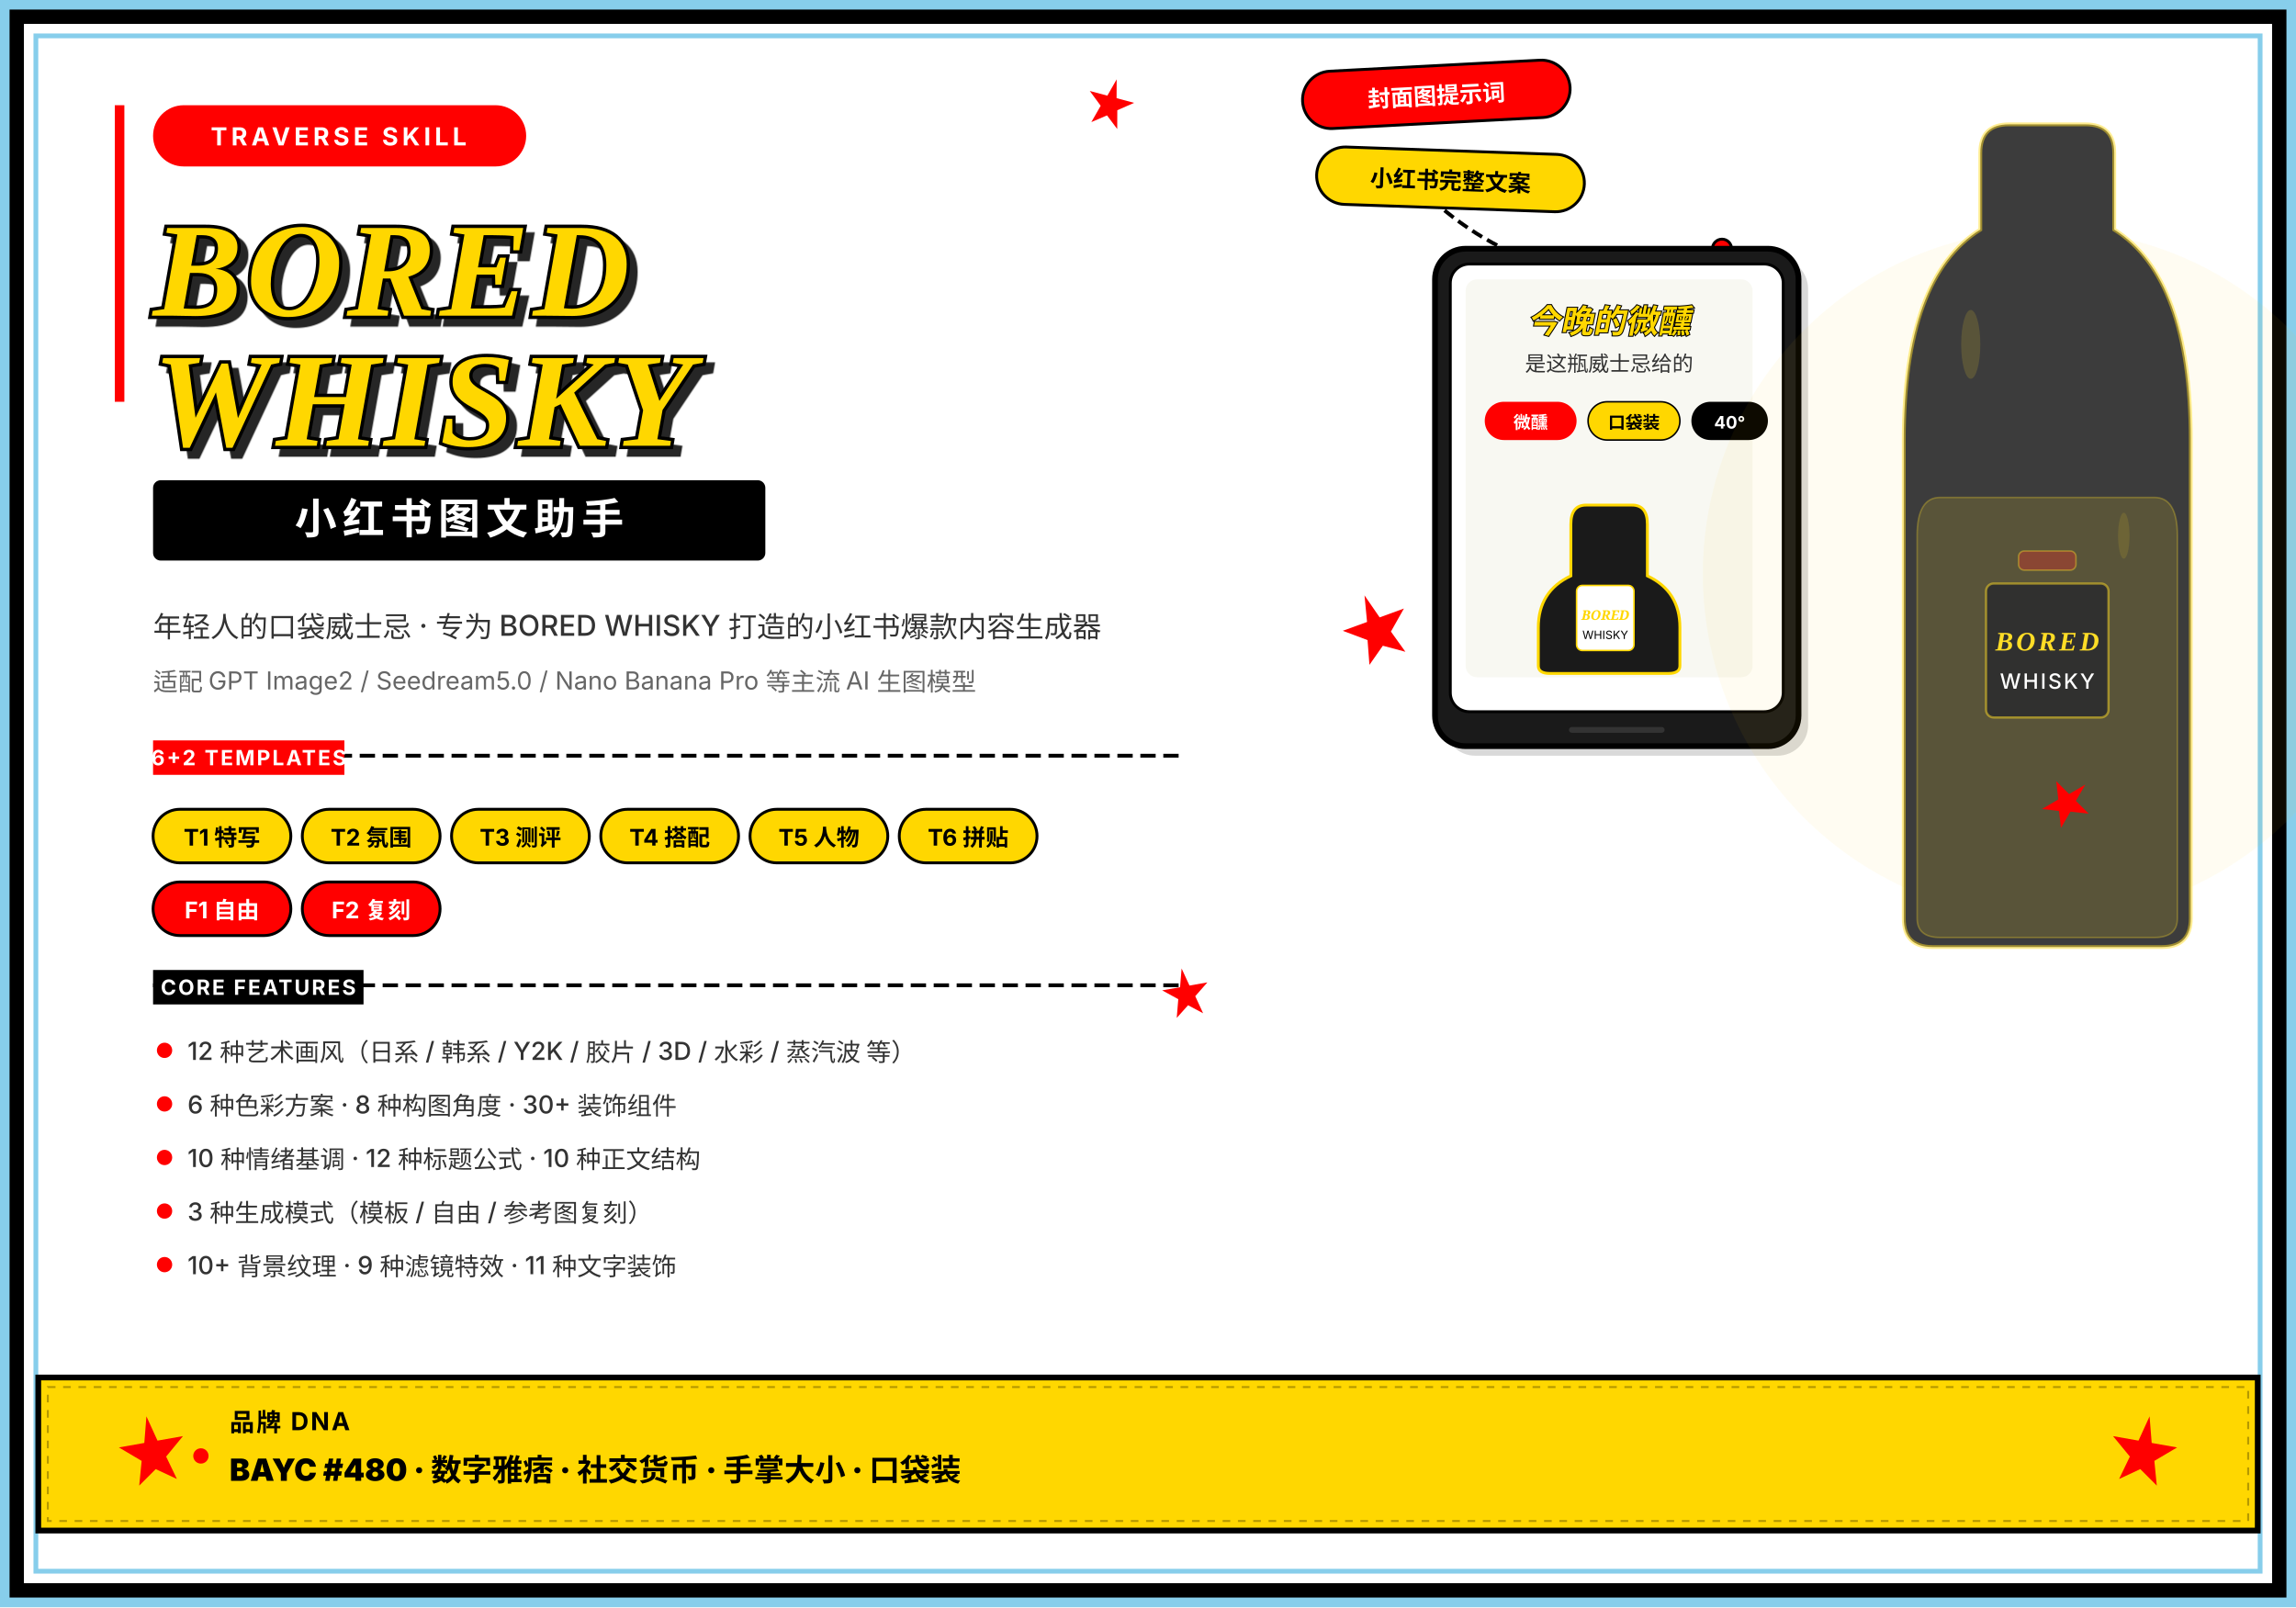
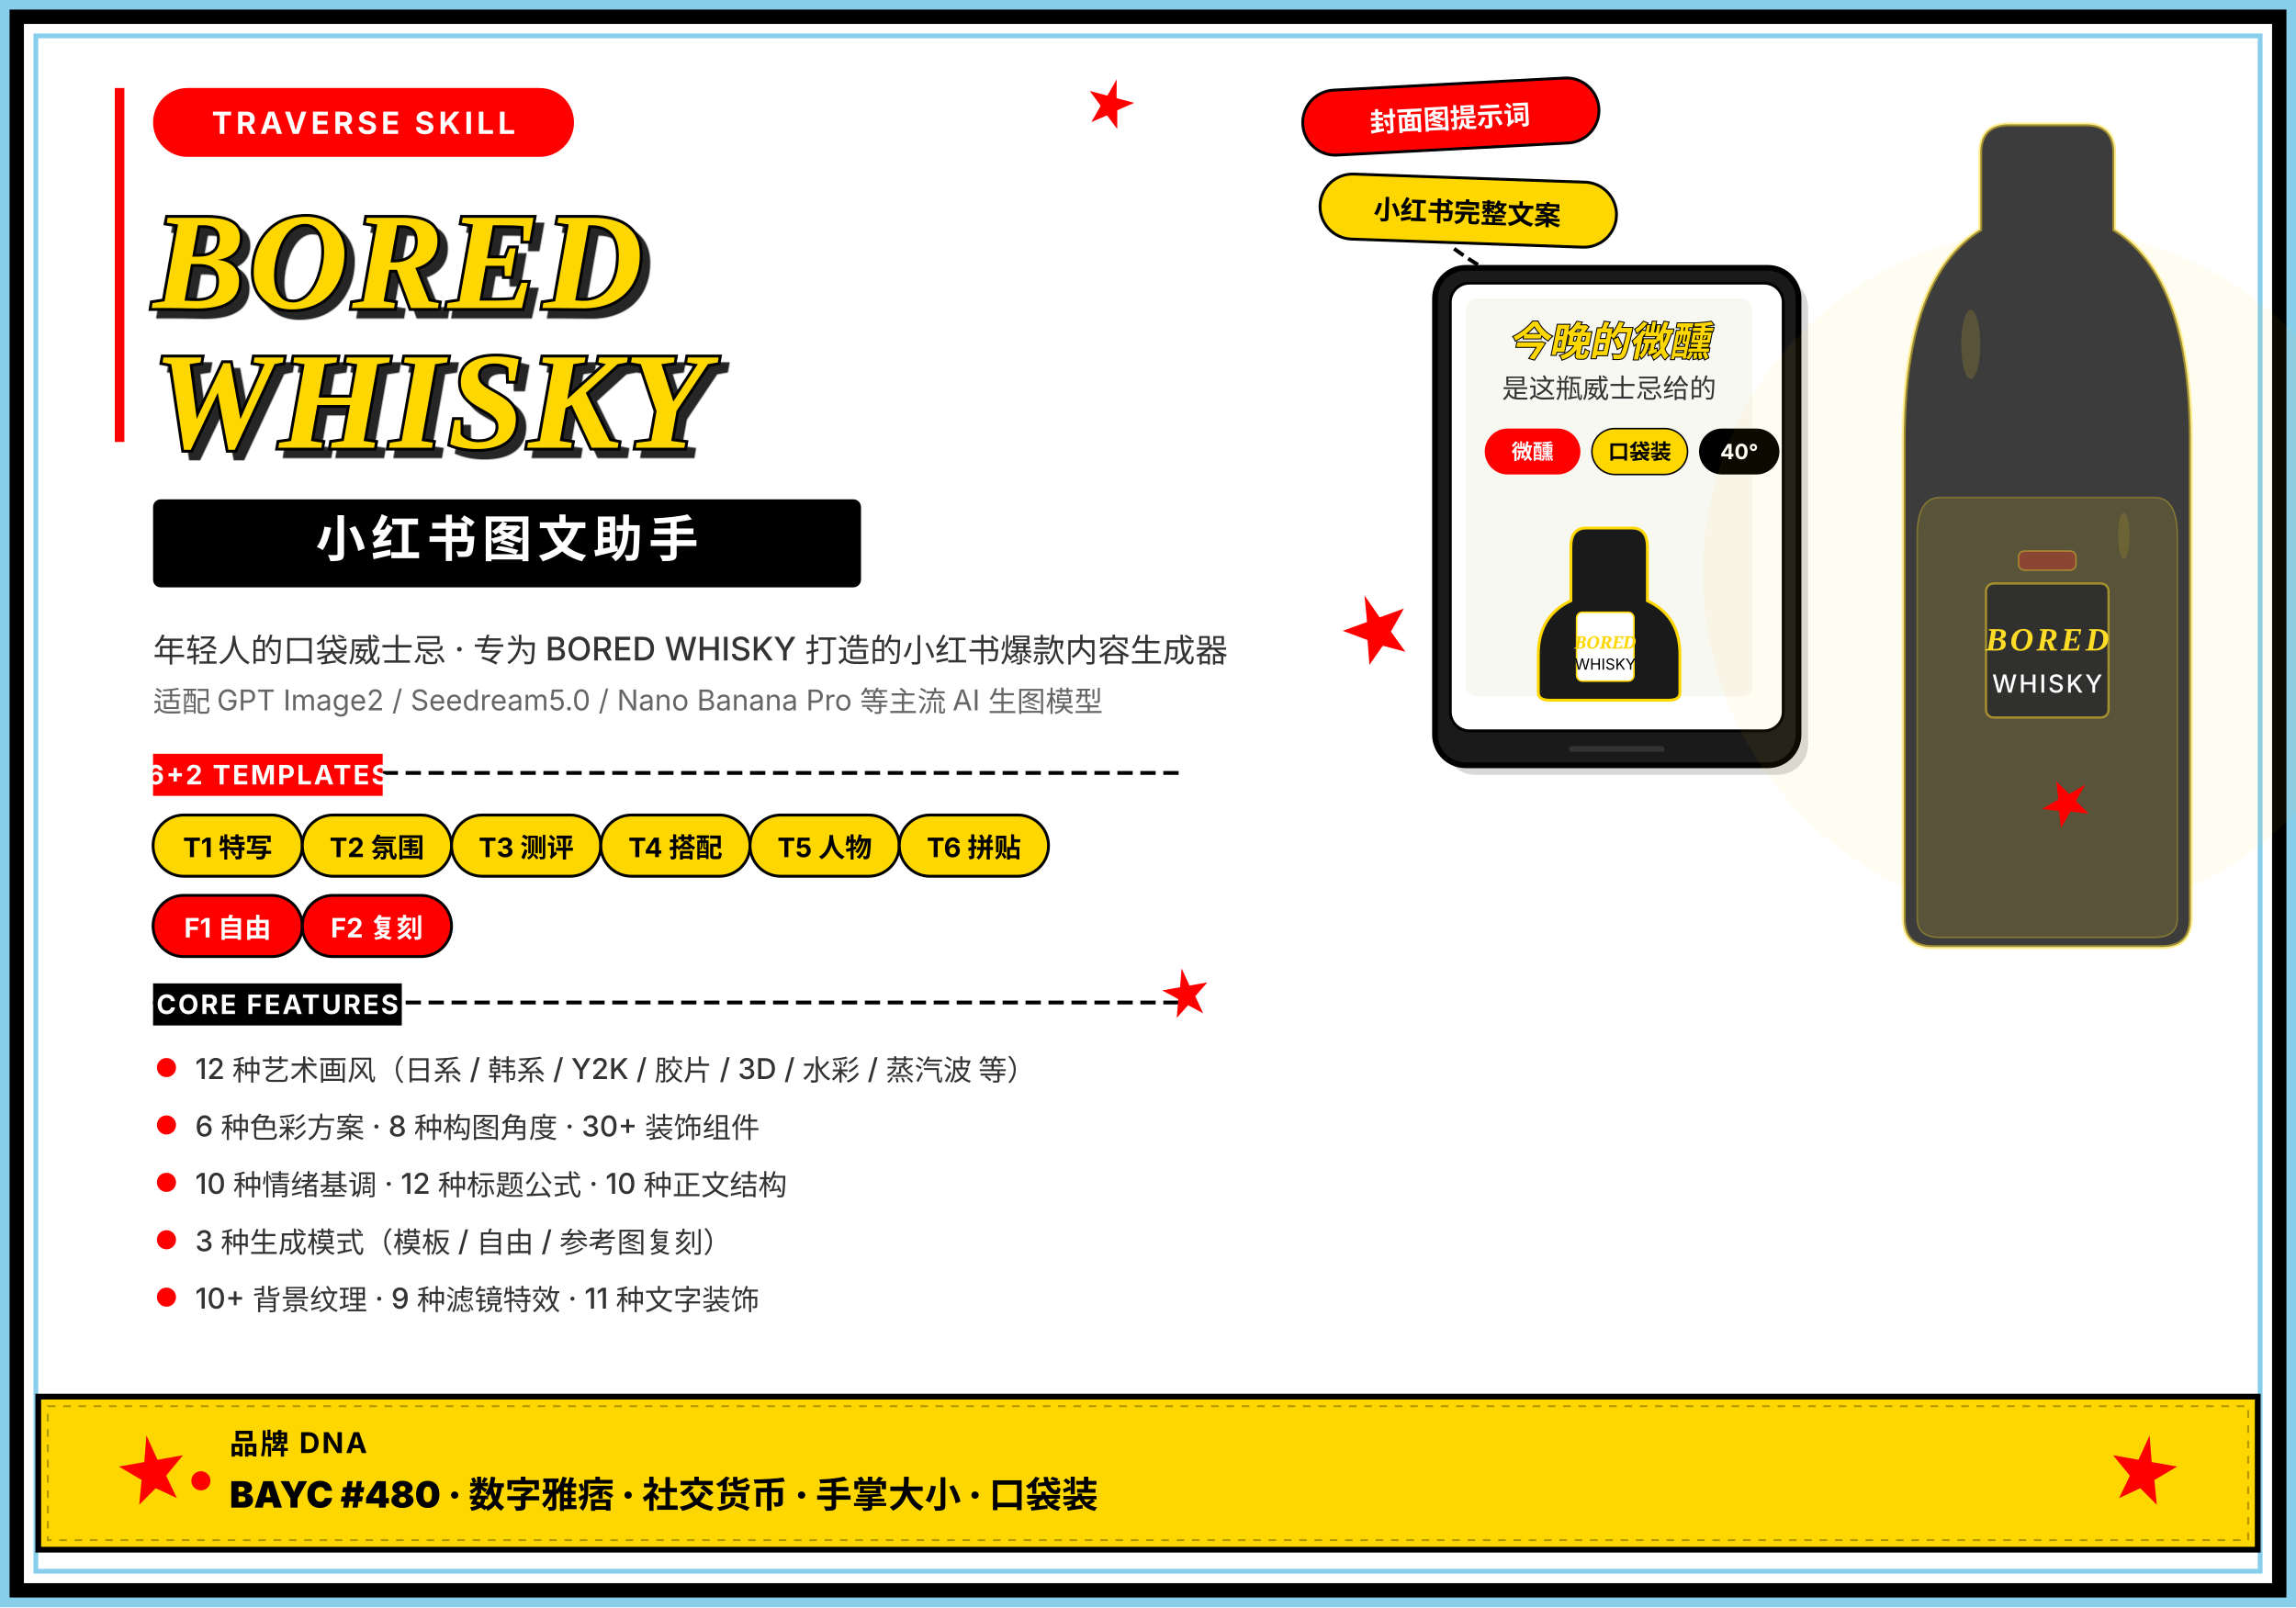
<svg xmlns="http://www.w3.org/2000/svg" width="1200" height="840" viewBox="0 0 1200 840" role="img" aria-labelledby="title desc">
  <defs>
    <pattern id="dots" x="0" y="0" width="20" height="20" patternUnits="userSpaceOnUse">
      <circle cx="10" cy="10" r="3.5" fill="#000" opacity="0.1" />
    </pattern>
    <filter id="comic-shadow" x="-10%" y="-10%" width="130%" height="130%">
      <feDropShadow dx="4" dy="4" stdDeviation="0" flood-color="#000" flood-opacity="0.85" />
-     </filter>
-     <filter id="comic-shadow-sm" x="-10%" y="-10%" width="130%" height="130%">
-       <feDropShadow dx="2" dy="2" stdDeviation="0" flood-color="#000" flood-opacity="0.8" />
    </filter>
    <path id="star-s" d="M0,-14 L2.5,-4.5 L12,-4.5 L4.5,1.5 L7,11 L0,5.5 L-7,11 L-4.5,1.5 L-12,-4.5 L-2.5,-4.5 Z" fill="#FF0000" />
    <path id="star-l" d="M0,-20 L3.5,-6.5 L17,-6.5 L6.5,2.5 L10,15 L0,8 L-10,15 L-6.5,2.5 L-17,-6.5 L-3.5,-6.5 Z" fill="#FF0000" />
  </defs>
  <rect width="1200" height="840" fill="#87CEEB" />
  <rect width="1200" height="840" fill="url(#dots)" />
  <rect x="10" y="10" width="1180" height="820" rx="0" fill="none" stroke="#000" stroke-width="10" />
  <rect x="15" y="15" width="1170" height="810" rx="0" fill="none" stroke="#fff" stroke-width="5" />
  <rect x="20" y="20" width="1160" height="800" rx="0" fill="#fff" />
-   <g transform="translate(60, 55)">
-     <rect x="0" y="0" width="5" height="155" fill="#FF0000" />
-     <rect x="20" y="0" width="195" height="32" rx="16" fill="#FF0000" />
-     <text x="117" y="21" font-family="-apple-system, BlinkMacSystemFont, PingFang SC, sans-serif" font-size="13" fill="#fff" text-anchor="middle" font-weight="700" letter-spacing="2">TRAVERSE SKILL</text>
+   <g transform="translate(60, 46)">
+     <rect x="0" y="0" width="5" height="185" fill="#FF0000" />
+     <rect x="20" y="0" width="220" height="36" rx="18" fill="#FF0000" />
+     <text x="130" y="24" font-family="-apple-system, BlinkMacSystemFont, PingFang SC, sans-serif" font-size="16" fill="#fff" text-anchor="middle" font-weight="700" letter-spacing="2">TRAVERSE SKILL</text>
    <g filter="url(#comic-shadow)">
-       <text x="20" y="110" font-family="Georgia, 'Times New Roman', serif" font-size="70" font-style="italic" font-weight="900" fill="#FFD700" stroke="#000" stroke-width="3.5" paint-order="stroke" letter-spacing="2">BORED</text>
-       <text x="20" y="178" font-family="Georgia, 'Times New Roman', serif" font-size="70" font-style="italic" font-weight="900" fill="#FFD700" stroke="#000" stroke-width="3.5" paint-order="stroke" letter-spacing="2">WHISKY</text>
+       <text x="20" y="115" font-family="Georgia, 'Times New Roman', serif" font-size="72" font-style="italic" font-weight="900" fill="#FFD700" stroke="#000" stroke-width="3" paint-order="stroke" letter-spacing="2">BORED</text>
+       <text x="20" y="188" font-family="Georgia, 'Times New Roman', serif" font-size="72" font-style="italic" font-weight="900" fill="#FFD700" stroke="#000" stroke-width="3" paint-order="stroke" letter-spacing="2">WHISKY</text>
    </g>
-     <rect x="20" y="196" width="320" height="42" rx="4" fill="#000" />
-     <text x="180" y="224" font-family="-apple-system, BlinkMacSystemFont, PingFang SC, sans-serif" font-size="22" fill="#fff" text-anchor="middle" font-weight="700" letter-spacing="3">小红书图文助手</text>
-     <text x="20" y="278" font-family="-apple-system, BlinkMacSystemFont, PingFang SC, sans-serif" font-size="15" fill="#333" font-weight="500">年轻人的口袋威士忌 · 专为 BORED WHISKY 打造的小红书爆款内容生成器</text>
-     <text x="20" y="306" font-family="-apple-system, BlinkMacSystemFont, PingFang SC, sans-serif" font-size="13" fill="#666">适配 GPT Image2 / Seedream5.0 / Nano Banana Pro 等主流 AI 生图模型</text>
-     <line x1="20" y1="340" x2="560" y2="340" stroke="#000" stroke-width="2" stroke-dasharray="8 4" />
-     <rect x="20" y="332" width="100" height="18" fill="#FF0000" />
-     <text x="70" y="345" font-family="-apple-system, BlinkMacSystemFont, PingFang SC, sans-serif" font-size="11" fill="#fff" text-anchor="middle" font-weight="700" letter-spacing="1">6+2 TEMPLATES</text>
-     <g transform="translate(20, 368)">
-       <rect x="0" y="0" width="72" height="28" rx="14" fill="#FFD700" stroke="#000" stroke-width="1.5" />
-       <text x="36" y="19" font-family="-apple-system, BlinkMacSystemFont, PingFang SC, sans-serif" font-size="12" fill="#000" text-anchor="middle" font-weight="700">T1 特写</text>
-       <rect x="78" y="0" width="72" height="28" rx="14" fill="#FFD700" stroke="#000" stroke-width="1.5" />
-       <text x="114" y="19" font-family="-apple-system, BlinkMacSystemFont, PingFang SC, sans-serif" font-size="12" fill="#000" text-anchor="middle" font-weight="700">T2 氛围</text>
-       <rect x="156" y="0" width="72" height="28" rx="14" fill="#FFD700" stroke="#000" stroke-width="1.5" />
-       <text x="192" y="19" font-family="-apple-system, BlinkMacSystemFont, PingFang SC, sans-serif" font-size="12" fill="#000" text-anchor="middle" font-weight="700">T3 测评</text>
-       <rect x="234" y="0" width="72" height="28" rx="14" fill="#FFD700" stroke="#000" stroke-width="1.5" />
-       <text x="270" y="19" font-family="-apple-system, BlinkMacSystemFont, PingFang SC, sans-serif" font-size="12" fill="#000" text-anchor="middle" font-weight="700">T4 搭配</text>
-       <rect x="312" y="0" width="72" height="28" rx="14" fill="#FFD700" stroke="#000" stroke-width="1.5" />
-       <text x="348" y="19" font-family="-apple-system, BlinkMacSystemFont, PingFang SC, sans-serif" font-size="12" fill="#000" text-anchor="middle" font-weight="700">T5 人物</text>
-       <rect x="390" y="0" width="72" height="28" rx="14" fill="#FFD700" stroke="#000" stroke-width="1.5" />
-       <text x="426" y="19" font-family="-apple-system, BlinkMacSystemFont, PingFang SC, sans-serif" font-size="12" fill="#000" text-anchor="middle" font-weight="700">T6 拼贴</text>
+     <rect x="20" y="215" width="370" height="46" rx="4" fill="#000" />
+     <text x="205" y="245" font-family="-apple-system, BlinkMacSystemFont, PingFang SC, sans-serif" font-size="26" fill="#fff" text-anchor="middle" font-weight="700" letter-spacing="3">小红书图文助手</text>
+     <text x="20" y="300" font-family="-apple-system, BlinkMacSystemFont, PingFang SC, sans-serif" font-size="17" fill="#333" font-weight="500">年轻人的口袋威士忌 · 专为 BORED WHISKY 打造的小红书爆款内容生成器</text>
+     <text x="20" y="326" font-family="-apple-system, BlinkMacSystemFont, PingFang SC, sans-serif" font-size="15" fill="#666">适配 GPT Image2 / Seedream5.0 / Nano Banana Pro 等主流 AI 生图模型</text>
+     <line x1="20" y1="358" x2="560" y2="358" stroke="#000" stroke-width="2" stroke-dasharray="8 4" />
+     <rect x="20" y="348" width="120" height="22" fill="#FF0000" />
+     <text x="80" y="364" font-family="-apple-system, BlinkMacSystemFont, PingFang SC, sans-serif" font-size="14" fill="#fff" text-anchor="middle" font-weight="700" letter-spacing="1">6+2 TEMPLATES</text>
+     <g transform="translate(20, 380)">
+       <rect x="0" y="0" width="78" height="32" rx="16" fill="#FFD700" stroke="#000" stroke-width="1.5" />
+       <text x="39" y="22" font-family="-apple-system, BlinkMacSystemFont, PingFang SC, sans-serif" font-size="14" fill="#000" text-anchor="middle" font-weight="700">T1 特写</text>
+       <rect x="78" y="0" width="78" height="32" rx="16" fill="#FFD700" stroke="#000" stroke-width="1.5" />
+       <text x="117" y="22" font-family="-apple-system, BlinkMacSystemFont, PingFang SC, sans-serif" font-size="14" fill="#000" text-anchor="middle" font-weight="700">T2 氛围</text>
+       <rect x="156" y="0" width="78" height="32" rx="16" fill="#FFD700" stroke="#000" stroke-width="1.5" />
+       <text x="195" y="22" font-family="-apple-system, BlinkMacSystemFont, PingFang SC, sans-serif" font-size="14" fill="#000" text-anchor="middle" font-weight="700">T3 测评</text>
+       <rect x="234" y="0" width="78" height="32" rx="16" fill="#FFD700" stroke="#000" stroke-width="1.5" />
+       <text x="273" y="22" font-family="-apple-system, BlinkMacSystemFont, PingFang SC, sans-serif" font-size="14" fill="#000" text-anchor="middle" font-weight="700">T4 搭配</text>
+       <rect x="312" y="0" width="78" height="32" rx="16" fill="#FFD700" stroke="#000" stroke-width="1.5" />
+       <text x="351" y="22" font-family="-apple-system, BlinkMacSystemFont, PingFang SC, sans-serif" font-size="14" fill="#000" text-anchor="middle" font-weight="700">T5 人物</text>
+       <rect x="390" y="0" width="78" height="32" rx="16" fill="#FFD700" stroke="#000" stroke-width="1.5" />
+       <text x="429" y="22" font-family="-apple-system, BlinkMacSystemFont, PingFang SC, sans-serif" font-size="14" fill="#000" text-anchor="middle" font-weight="700">T6 拼贴</text>
    </g>
-     <g transform="translate(20, 406)">
-       <rect x="0" y="0" width="72" height="28" rx="14" fill="#FF0000" stroke="#000" stroke-width="1.5" />
-       <text x="36" y="19" font-family="-apple-system, BlinkMacSystemFont, PingFang SC, sans-serif" font-size="12" fill="#fff" text-anchor="middle" font-weight="700">F1 自由</text>
-       <rect x="78" y="0" width="72" height="28" rx="14" fill="#FF0000" stroke="#000" stroke-width="1.5" />
-       <text x="114" y="19" font-family="-apple-system, BlinkMacSystemFont, PingFang SC, sans-serif" font-size="12" fill="#fff" text-anchor="middle" font-weight="700">F2 复刻</text>
+     <g transform="translate(20, 422)">
+       <rect x="0" y="0" width="78" height="32" rx="16" fill="#FF0000" stroke="#000" stroke-width="1.5" />
+       <text x="39" y="22" font-family="-apple-system, BlinkMacSystemFont, PingFang SC, sans-serif" font-size="14" fill="#fff" text-anchor="middle" font-weight="700">F1 自由</text>
+       <rect x="78" y="0" width="78" height="32" rx="16" fill="#FF0000" stroke="#000" stroke-width="1.5" />
+       <text x="117" y="22" font-family="-apple-system, BlinkMacSystemFont, PingFang SC, sans-serif" font-size="14" fill="#fff" text-anchor="middle" font-weight="700">F2 复刻</text>
    </g>
-     <line x1="20" y1="460" x2="560" y2="460" stroke="#000" stroke-width="2" stroke-dasharray="8 4" />
-     <rect x="20" y="452" width="110" height="18" fill="#000" />
-     <text x="75" y="465" font-family="-apple-system, BlinkMacSystemFont, PingFang SC, sans-serif" font-size="11" fill="#fff" text-anchor="middle" font-weight="700" letter-spacing="1">CORE FEATURES</text>
-     <g transform="translate(20, 488)">
-       <circle cx="6" cy="6" r="4" fill="#FF0000" />
-       <text x="18" y="11" font-family="-apple-system, BlinkMacSystemFont, PingFang SC, sans-serif" font-size="13" fill="#333" font-weight="500">12 种艺术画风（日系 / 韩系 / Y2K / 胶片 / 3D / 水彩 / 蒸汽波 等）</text>
-       <circle cx="6" cy="34" r="4" fill="#FF0000" />
-       <text x="18" y="39" font-family="-apple-system, BlinkMacSystemFont, PingFang SC, sans-serif" font-size="13" fill="#333" font-weight="500">6 种色彩方案 · 8 种构图角度 · 30+ 装饰组件</text>
-       <circle cx="6" cy="62" r="4" fill="#FF0000" />
-       <text x="18" y="67" font-family="-apple-system, BlinkMacSystemFont, PingFang SC, sans-serif" font-size="13" fill="#333" font-weight="500">10 种情绪基调 · 12 种标题公式 · 10 种正文结构</text>
-       <circle cx="6" cy="90" r="4" fill="#FF0000" />
-       <text x="18" y="95" font-family="-apple-system, BlinkMacSystemFont, PingFang SC, sans-serif" font-size="13" fill="#333" font-weight="500">3 种生成模式（模板 / 自由 / 参考图复刻）</text>
-       <circle cx="6" cy="118" r="4" fill="#FF0000" />
-       <text x="18" y="123" font-family="-apple-system, BlinkMacSystemFont, PingFang SC, sans-serif" font-size="13" fill="#333" font-weight="500">10+ 背景纹理 · 9 种滤镜特效 · 11 种文字装饰</text>
+     <line x1="20" y1="478" x2="560" y2="478" stroke="#000" stroke-width="2" stroke-dasharray="8 4" />
+     <rect x="20" y="468" width="130" height="22" fill="#000" />
+     <text x="85" y="484" font-family="-apple-system, BlinkMacSystemFont, PingFang SC, sans-serif" font-size="14" fill="#fff" text-anchor="middle" font-weight="700" letter-spacing="1">CORE FEATURES</text>
+     <g transform="translate(20, 505)">
+       <circle cx="7" cy="7" r="5" fill="#FF0000" />
+       <text x="22" y="13" font-family="-apple-system, BlinkMacSystemFont, PingFang SC, sans-serif" font-size="15" fill="#333" font-weight="500">12 种艺术画风（日系 / 韩系 / Y2K / 胶片 / 3D / 水彩 / 蒸汽波 等）</text>
+       <circle cx="7" cy="37" r="5" fill="#FF0000" />
+       <text x="22" y="43" font-family="-apple-system, BlinkMacSystemFont, PingFang SC, sans-serif" font-size="15" fill="#333" font-weight="500">6 种色彩方案 · 8 种构图角度 · 30+ 装饰组件</text>
+       <circle cx="7" cy="67" r="5" fill="#FF0000" />
+       <text x="22" y="73" font-family="-apple-system, BlinkMacSystemFont, PingFang SC, sans-serif" font-size="15" fill="#333" font-weight="500">10 种情绪基调 · 12 种标题公式 · 10 种正文结构</text>
+       <circle cx="7" cy="97" r="5" fill="#FF0000" />
+       <text x="22" y="103" font-family="-apple-system, BlinkMacSystemFont, PingFang SC, sans-serif" font-size="15" fill="#333" font-weight="500">3 种生成模式（模板 / 自由 / 参考图复刻）</text>
+       <circle cx="7" cy="127" r="5" fill="#FF0000" />
+       <text x="22" y="133" font-family="-apple-system, BlinkMacSystemFont, PingFang SC, sans-serif" font-size="15" fill="#333" font-weight="500">10+ 背景纹理 · 9 种滤镜特效 · 11 种文字装饰</text>
    </g>
  </g>
-   <g transform="translate(680, 38)">
-     <rect x="0" y="0" width="140" height="30" rx="15" fill="#FF0000" stroke="#000" stroke-width="1.5" transform="rotate(-3)" />
-     <text x="70" y="20" font-family="-apple-system, BlinkMacSystemFont, PingFang SC, sans-serif" font-size="12" fill="#fff" text-anchor="middle" font-weight="700" transform="rotate(-3)">封面图提示词</text>
-     <rect x="10" y="38" width="140" height="30" rx="15" fill="#FFD700" stroke="#000" stroke-width="1.5" transform="rotate(2)" />
-     <text x="80" y="58" font-family="-apple-system, BlinkMacSystemFont, PingFang SC, sans-serif" font-size="12" fill="#000" text-anchor="middle" font-weight="700" transform="rotate(2)">小红书完整文案</text>
-     <path d="M75 72 Q140 125 220 92" stroke="#000" stroke-width="2" fill="none" stroke-dasharray="6 3" />
-     <circle cx="220" cy="92" r="5" fill="#FF0000" stroke="#000" stroke-width="1.5" />
+   <g transform="translate(680, 48)">
+     <rect x="0" y="0" width="155" height="34" rx="17" fill="#FF0000" stroke="#000" stroke-width="1.5" transform="rotate(-3)" />
+     <text x="77" y="23" font-family="-apple-system, BlinkMacSystemFont, PingFang SC, sans-serif" font-size="14" fill="#fff" text-anchor="middle" font-weight="700" transform="rotate(-3)">封面图提示词</text>
+     <rect x="12" y="42" width="155" height="34" rx="17" fill="#FFD700" stroke="#000" stroke-width="1.5" transform="rotate(2)" />
+     <text x="89" y="65" font-family="-apple-system, BlinkMacSystemFont, PingFang SC, sans-serif" font-size="14" fill="#000" text-anchor="middle" font-weight="700" transform="rotate(2)">小红书完整文案</text>
+     <path d="M80 82 Q145 130 225 100" stroke="#000" stroke-width="2" fill="none" stroke-dasharray="6 3" />
+     <circle cx="225" cy="100" r="5" fill="#FF0000" stroke="#000" stroke-width="1.5" />
  </g>
-   <g transform="translate(750, 130)">
+   <g transform="translate(750, 140)">
    <rect x="5" y="5" width="190" height="260" rx="16" fill="#000" opacity="0.15" />
    <rect x="0" y="0" width="190" height="260" rx="16" fill="#1a1a1a" stroke="#000" stroke-width="3" />
    <rect x="8" y="8" width="174" height="234" rx="10" fill="#fff" stroke="#000" stroke-width="1.5" />
    <g transform="translate(16, 16)">
      <rect x="0" y="0" width="150" height="208" rx="6" fill="#f8f8f2" />
-       <text x="75" y="28" font-family="Georgia, 'Times New Roman', serif" font-size="17" font-style="italic" font-weight="900" fill="#FFD700" stroke="#000" stroke-width="1" paint-order="stroke" text-anchor="middle">今晚的微醺</text>
-       <text x="75" y="48" font-family="-apple-system, BlinkMacSystemFont, PingFang SC, sans-serif" font-size="11" fill="#333" text-anchor="middle" font-weight="500">是这瓶威士忌给的</text>
-       <rect x="10" y="64" width="48" height="20" rx="10" fill="#FF0000" />
-       <text x="34" y="78" font-family="-apple-system, sans-serif" font-size="9" fill="#fff" text-anchor="middle" font-weight="700">微醺</text>
-       <rect x="64" y="64" width="48" height="20" rx="10" fill="#FFD700" stroke="#000" stroke-width="0.8" />
-       <text x="88" y="78" font-family="-apple-system, sans-serif" font-size="9" fill="#000" text-anchor="middle" font-weight="700">口袋装</text>
-       <rect x="118" y="64" width="40" height="20" rx="10" fill="#000" />
-       <text x="138" y="78" font-family="-apple-system, sans-serif" font-size="9" fill="#fff" text-anchor="middle" font-weight="700">40°</text>
-       <path d="M55 155 L55 128 Q55 118 63 118 L87 118 Q95 118 95 128 L95 155 Q112 163 112 182 L112 202 Q112 206 106 206 L44 206 Q38 206 38 202 L38 182 Q38 163 55 155 Z" fill="#1a1a1a" stroke="#FFD700" stroke-width="1.5" />
-       <rect x="58" y="160" width="30" height="34" rx="3" fill="#fff" stroke="#FFD700" stroke-width="0.8" />
-       <text x="73" y="178" font-family="Georgia, serif" font-size="7" font-style="italic" font-weight="700" fill="#FFD700" text-anchor="middle">BORED</text>
-       <text x="73" y="188" font-family="-apple-system, sans-serif" font-size="6" fill="#000" text-anchor="middle">WHISKY</text>
+       <text x="75" y="30" font-family="Georgia, 'Times New Roman', serif" font-size="21" font-style="italic" font-weight="900" fill="#FFD700" stroke="#000" stroke-width="1" paint-order="stroke" text-anchor="middle">今晚的微醺</text>
+       <text x="75" y="52" font-family="-apple-system, BlinkMacSystemFont, PingFang SC, sans-serif" font-size="14" fill="#333" text-anchor="middle" font-weight="500">是这瓶威士忌给的</text>
+       <rect x="10" y="68" width="50" height="24" rx="12" fill="#FF0000" />
+       <text x="35" y="84" font-family="-apple-system, sans-serif" font-size="11" fill="#fff" text-anchor="middle" font-weight="700">微醺</text>
+       <rect x="66" y="68" width="50" height="24" rx="12" fill="#FFD700" stroke="#000" stroke-width="0.8" />
+       <text x="91" y="84" font-family="-apple-system, sans-serif" font-size="11" fill="#000" text-anchor="middle" font-weight="700">口袋装</text>
+       <rect x="122" y="68" width="42" height="24" rx="12" fill="#000" />
+       <text x="143" y="84" font-family="-apple-system, sans-serif" font-size="11" fill="#fff" text-anchor="middle" font-weight="700">40°</text>
+       <path d="M55 158 L55 130 Q55 120 63 120 L87 120 Q95 120 95 130 L95 158 Q112 166 112 186 L112 206 Q112 210 106 210 L44 210 Q38 210 38 206 L38 186 Q38 166 55 158 Z" fill="#1a1a1a" stroke="#FFD700" stroke-width="1.5" />
+       <rect x="58" y="164" width="30" height="36" rx="3" fill="#fff" stroke="#FFD700" stroke-width="0.8" />
+       <text x="73" y="183" font-family="Georgia, serif" font-size="9" font-style="italic" font-weight="700" fill="#FFD700" text-anchor="middle">BORED</text>
+       <text x="73" y="194" font-family="-apple-system, sans-serif" font-size="8" fill="#000" text-anchor="middle">WHISKY</text>
    </g>
    <rect x="70" y="250" width="50" height="3" rx="1.5" fill="#333" />
  </g>
  <g transform="translate(980, 60)" opacity="0.85">
    <circle cx="90" cy="240" r="180" fill="#FFD700" fill-opacity="0.06" />
    <path d="M55 60 L55 20 Q55 5 70 5 L110 5 Q125 5 125 20 L125 60 Q165 85 165 170 L165 420 Q165 435 150 435 L30 435 Q15 435 15 420 L15 170 Q15 85 55 60 Z" fill="#1a1a1a" stroke="#FFD700" stroke-width="2" stroke-opacity="0.5" />
    <path d="M22 220 Q22 200 34 200 L146 200 Q158 200 158 220 L158 420 Q158 430 146 430 L34 430 Q22 430 22 420 Z" fill="#FFD700" fill-opacity="0.15" stroke="#FFD700" stroke-width="0.8" stroke-opacity="0.3" />
    <rect x="58" y="245" width="64" height="70" rx="4" fill="#0c0c0a" stroke="#FFD700" stroke-width="1.2" stroke-opacity="0.5" />
-     <text x="90" y="280" font-family="Georgia, 'Times New Roman', serif" font-size="14" font-style="italic" font-weight="900" fill="#FFD700" text-anchor="middle" letter-spacing="1.5">BORED</text>
-     <text x="90" y="300" font-family="-apple-system, sans-serif" font-size="11" fill="#fff" text-anchor="middle" font-weight="500" letter-spacing="1">WHISKY</text>
+     <text x="90" y="280" font-family="Georgia, 'Times New Roman', serif" font-size="17" font-style="italic" font-weight="900" fill="#FFD700" text-anchor="middle" letter-spacing="1.5">BORED</text>
+     <text x="90" y="302" font-family="-apple-system, sans-serif" font-size="13" fill="#fff" text-anchor="middle" font-weight="500" letter-spacing="1">WHISKY</text>
    <rect x="75" y="228" width="30" height="10" rx="3" fill="#FF0000" fill-opacity="0.3" stroke="#FFD700" stroke-width="0.8" stroke-opacity="0.4" />
    <ellipse cx="50" cy="120" rx="5" ry="18" fill="#FFD700" fill-opacity="0.15" />
    <ellipse cx="130" cy="220" rx="3" ry="12" fill="#FFD700" fill-opacity="0.12" />
  </g>
  <g transform="translate(580, 55)">
    <use href="#star-s" x="0" y="0" transform="rotate(15)" />
  </g>
  <g transform="translate(720, 330)">
    <use href="#star-l" x="0" y="0" transform="rotate(-20)" />
  </g>
  <g transform="translate(1080, 420)">
    <use href="#star-s" x="0" y="0" transform="rotate(45)" />
  </g>
  <g transform="translate(620, 520)">
    <use href="#star-s" x="0" y="0" transform="rotate(-10)" />
  </g>
-   <g transform="translate(20, 720)">
+   <g transform="translate(20, 730)">
    <rect x="0" y="0" width="1160" height="80" fill="#FFD700" stroke="#000" stroke-width="3" />
    <rect x="5" y="5" width="1150" height="70" fill="none" stroke="#000" stroke-width="1" stroke-dasharray="4 4" opacity="0.3" />
    <use href="#star-l" x="60" y="40" transform="rotate(-10 60 40)" />
    <use href="#star-l" x="1100" y="40" transform="rotate(10 1100 40)" />
-     <text x="100" y="28" font-family="-apple-system, BlinkMacSystemFont, PingFang SC, sans-serif" font-size="13" fill="#000" font-weight="700" letter-spacing="1">品牌 DNA</text>
-     <text x="100" y="54" font-family="-apple-system, BlinkMacSystemFont, PingFang SC, sans-serif" font-size="16" fill="#000" font-weight="900">BAYC #480 · 数字雅痞 · 社交货币 · 手掌大小 · 口袋装</text>
-     <circle cx="85" cy="41" r="4" fill="#FF0000" />
+     <text x="100" y="30" font-family="-apple-system, BlinkMacSystemFont, PingFang SC, sans-serif" font-size="15" fill="#000" font-weight="700" letter-spacing="1">品牌 DNA</text>
+     <text x="100" y="58" font-family="-apple-system, BlinkMacSystemFont, PingFang SC, sans-serif" font-size="19" fill="#000" font-weight="900">BAYC #480 · 数字雅痞 · 社交货币 · 手掌大小 · 口袋装</text>
+     <circle cx="85" cy="44" r="5" fill="#FF0000" />
  </g>
</svg>
